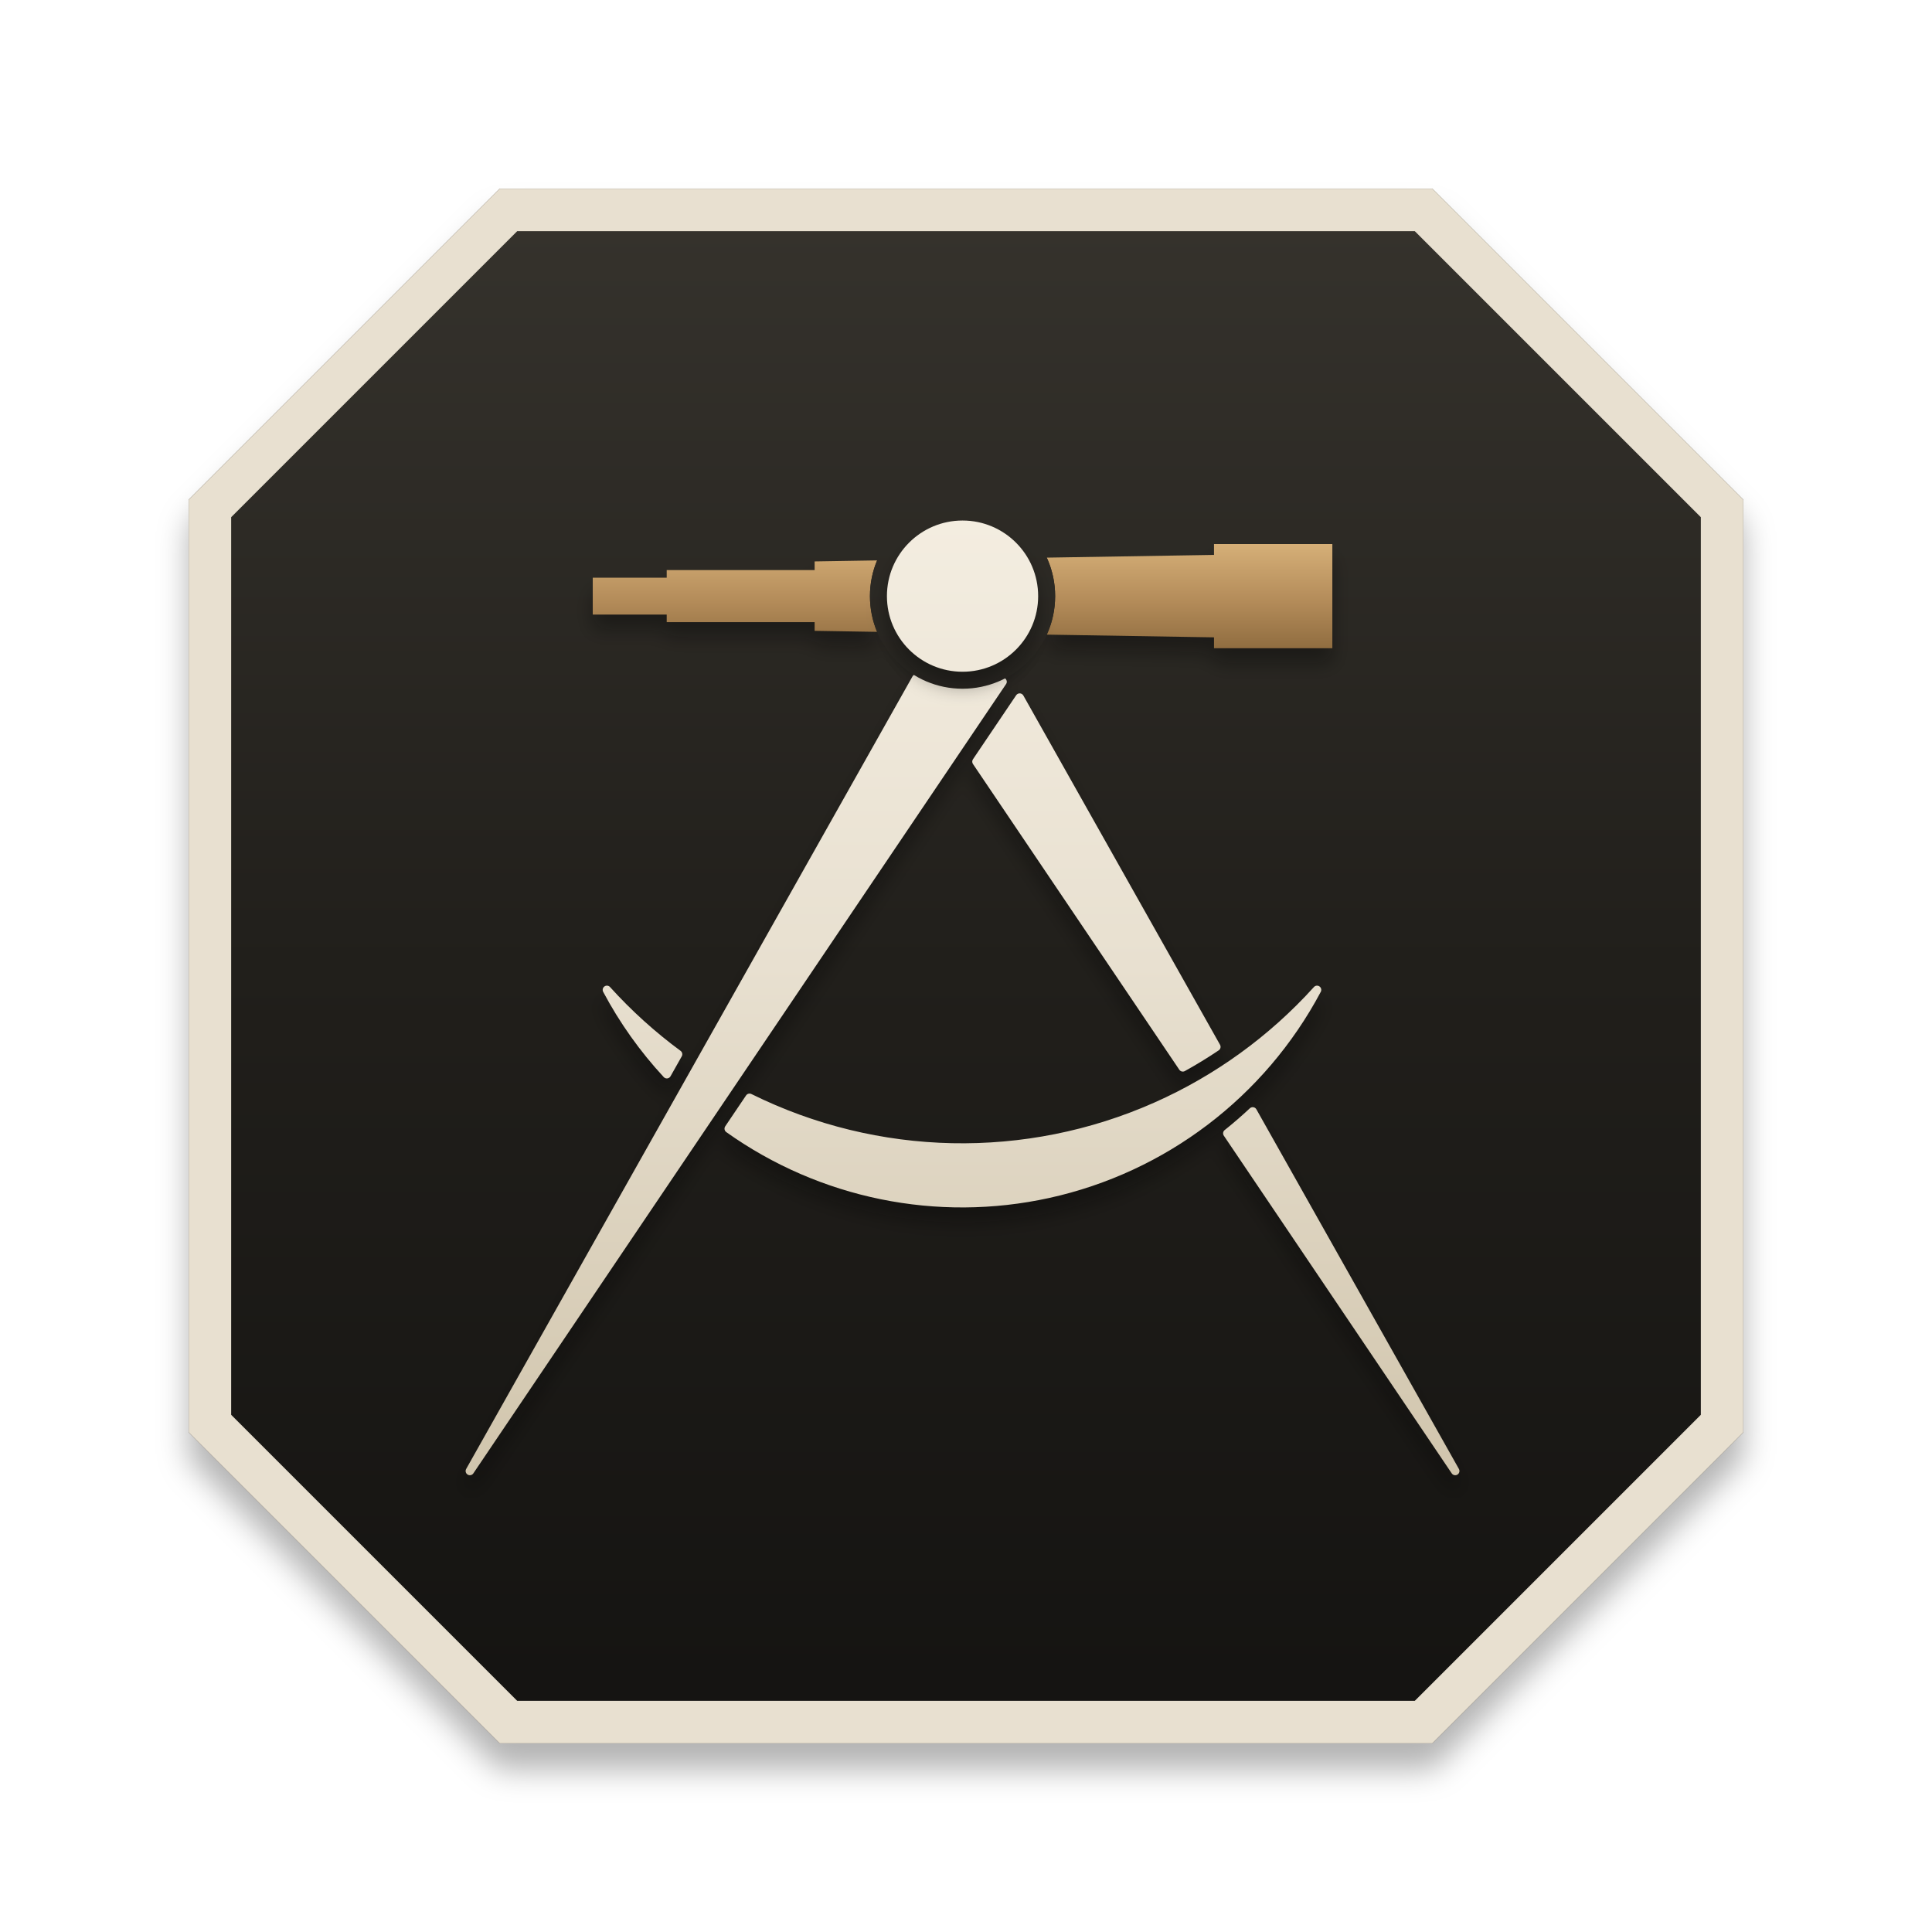
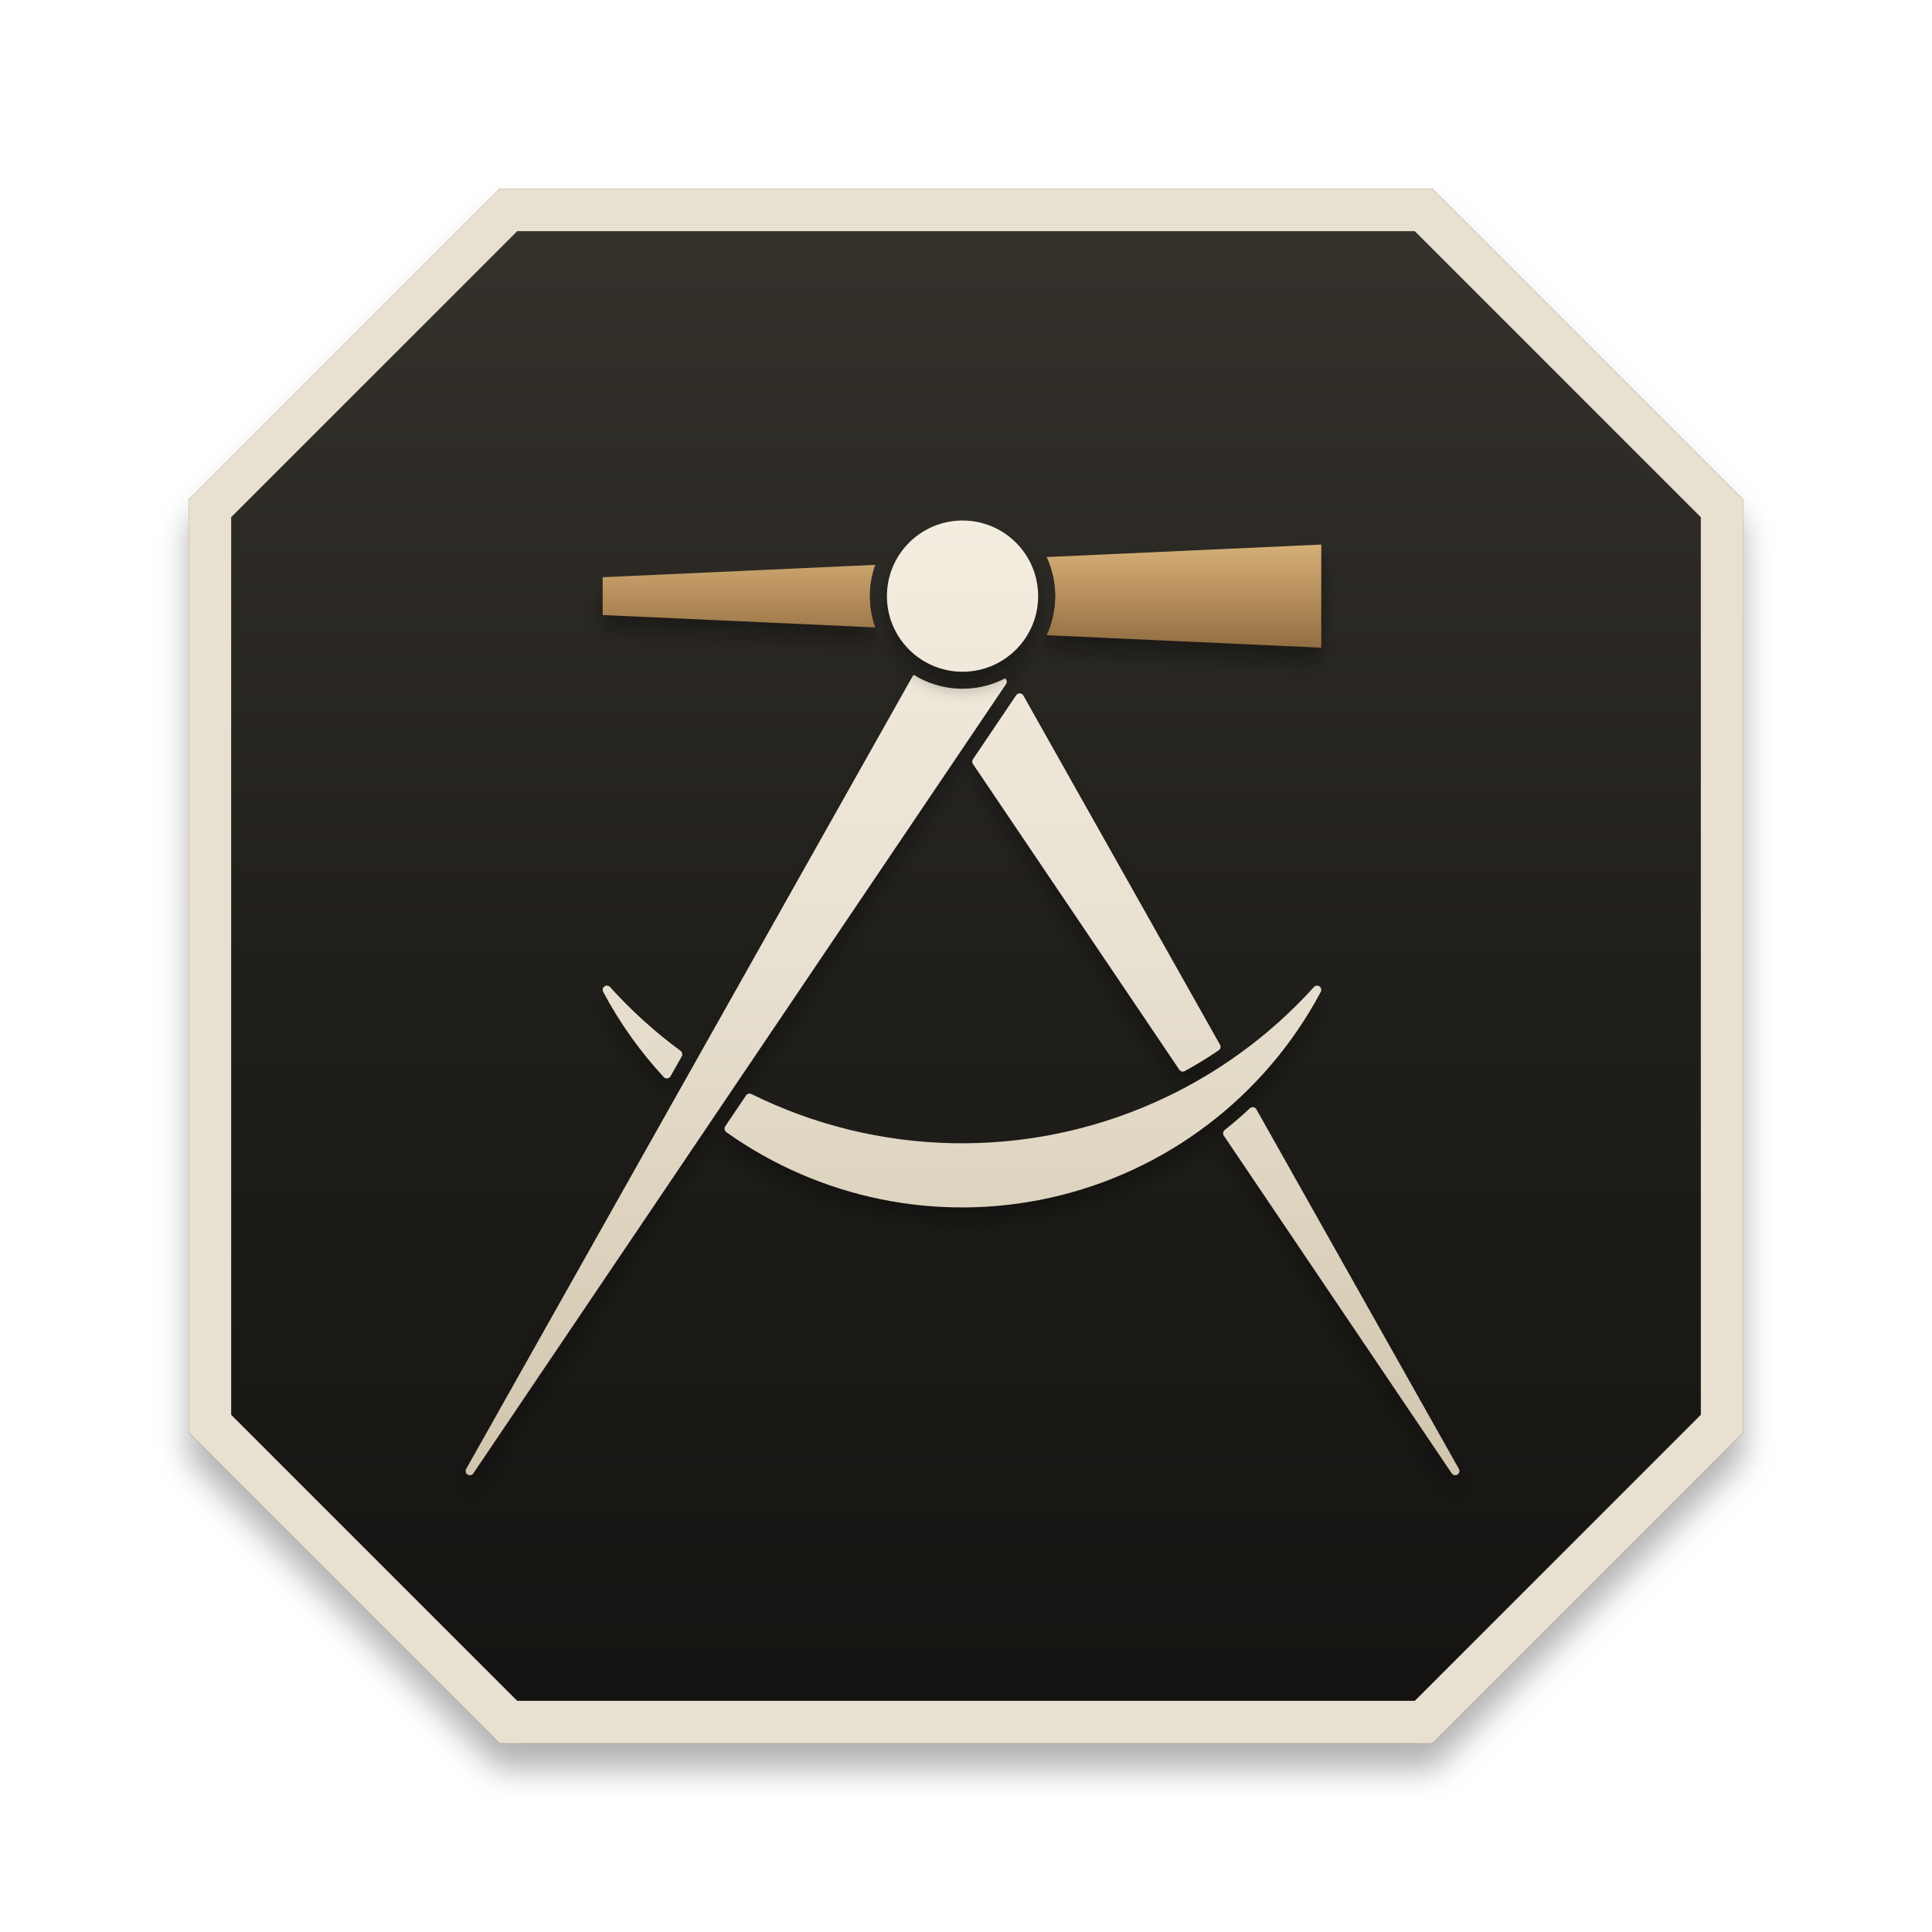
<svg xmlns="http://www.w3.org/2000/svg" width="1024" height="1024" viewBox="0 0 1024 1024">
  <defs>
    <filter id="filter-1" filterUnits="userSpaceOnUse" x="60" y="60" width="904" height="904" data-vc-blend="multiply" color-interpolation-filters="sRGB">
      <feGaussianBlur in="SourceAlpha" stdDeviation="8" />
      <feOffset dx="0" dy="14" result="shadow" />
      <feFlood flood-color="#000000" flood-opacity="0.3" />
      <feComposite in2="shadow" operator="in" result="paint" />
      <feMerge>
        <feMergeNode in="paint" />
        <feMergeNode in="SourceGraphic" />
      </feMerge>
    </filter>
    <linearGradient id="linear-gradient-1" x1="512" y1="100" x2="512" y2="924" gradientUnits="userSpaceOnUse">
      <stop offset="0" stop-color="#36332d" />
      <stop offset="0.5" stop-color="#211f1b" />
      <stop offset="1" stop-color="#141311" />
    </linearGradient>
    <filter id="filter-2" filterUnits="userSpaceOnUse" x="221.794" y="250.887" width="576.744" height="556.014" data-vc-blend="multiply" color-interpolation-filters="sRGB">
      <feGaussianBlur in="SourceAlpha" stdDeviation="5" />
      <feOffset dx="0" dy="8" result="shadow" />
      <feFlood flood-color="#050403" flood-opacity="0.35" />
      <feComposite in2="shadow" operator="in" result="paint" />
      <feMerge>
        <feMergeNode in="paint" />
        <feMergeNode in="SourceGraphic" />
      </feMerge>
    </filter>
    <linearGradient id="linear-gradient-2" x1="512" y1="219.6" x2="512" y2="804.4" gradientUnits="userSpaceOnUse">
      <stop offset="0" stop-color="#f6f0e4" />
      <stop offset="0.5" stop-color="#e8e0d0" />
      <stop offset="1" stop-color="#cfc3aa" />
    </linearGradient>
    <linearGradient id="linear-gradient-3" x1="512" y1="305.6" x2="512" y2="718.4" gradientUnits="userSpaceOnUse">
      <stop offset="0" stop-color="#d8b27a" />
      <stop offset="0.55" stop-color="#b38b59" />
      <stop offset="1" stop-color="#8d6a3e" />
    </linearGradient>
    <linearGradient id="linear-gradient-4" x1="512" y1="285.96" x2="512" y2="345.96" gradientUnits="userSpaceOnUse">
      <stop offset="0" stop-color="#d8b27a" />
      <stop offset="0.55" stop-color="#b38b59" />
      <stop offset="1" stop-color="#8d6a3e" />
    </linearGradient>
  </defs>
  <g id="Alidade_app_icon" data-name="Alidade app icon">
    <g filter="url(#filter-1)">
      <path id="Tile" d="M264.8 100 L759.2 100 L924 264.8 L924 759.2 L759.2 924 L264.8 924 L100 759.2 L100 264.8 Z" fill="url(#linear-gradient-1)" />
    </g>
    <path id="Border" d="M269.465 111.261 L754.535 111.261 L912.739 269.465 L912.739 754.535 L754.535 912.739 L269.465 912.739 L111.261 754.535 L111.261 269.465 Z" fill="none" stroke="#e8e0d0" stroke-width="22.523" />
    <g filter="url(#filter-2)">
      <g id="Alidade">
        <g>
          <g id="Telescope_pivot___exact_Caliper_hinge_ring_and_pin___ring" data-name="Telescope pivot — exact Caliper hinge ring and pin · ring">
            <path id="Telescope_pivot___exact_Caliper_hinge_ring_and_pin___ring-2" data-name="Telescope pivot — exact Caliper hinge ring and pin · ring" d="M470.09 315.963 C470.09 293.83 488.033 275.887 510.166 275.887 C532.3 275.887 550.242 293.83 550.242 315.963 C550.242 338.097 532.3 356.039 510.166 356.039 C488.033 356.039 470.09 338.097 470.09 315.963 Z M510.166 292.583 C497.254 292.583 486.786 303.051 486.786 315.963 C486.786 328.876 497.254 339.344 510.166 339.344 C523.079 339.344 533.547 328.876 533.547 315.963 C533.547 303.051 523.079 292.583 510.166 292.583 Z" fill="url(#linear-gradient-2)" />
          </g>
-           <path id="Telescope" d="M643.45 294.11 L643.45 288.36 L706.17 288.36 L706.17 343.56 L643.45 343.56 L643.45 337.81 L554.82 336.365 C557.665 330.152 559.25 323.241 559.25 315.96 C559.25 308.679 557.665 301.768 554.82 295.555 Z M431.77 297.56 L464.878 297.02 C462.438 302.848 461.09 309.247 461.09 315.96 C461.09 322.673 462.438 329.072 464.878 334.9 L431.77 334.36 L431.77 329.76 L353.37 329.76 L353.37 325.735 L314.17 325.735 L314.17 306.185 L353.37 306.185 L353.37 302.16 L431.77 302.16 Z" fill="url(#linear-gradient-4)" />
+           <path id="Telescope" d="M554.669 295.249 L700.3 288.627 L700.3 343.293 L554.672 336.671 C557.604 330.379 559.242 323.362 559.242 315.963 C559.242 308.561 557.603 301.542 554.669 295.249 Z M319.44 305.945 L463.965 299.374 C462.104 304.555 461.09 310.141 461.09 315.963 C461.09 321.783 462.103 327.366 463.963 332.546 L319.44 325.975 Z" fill="url(#linear-gradient-4)" />
          <g id="A-stand___whole_left_leg_over_bow_and_right_leg" data-name="A-stand — whole left leg over bow and right leg">
            <path id="A-stand___whole_left_leg_over_bow_and_right_leg-2" data-name="A-stand — whole left leg over bow and right leg" d="M483.646 358.499 C484.252 357.423 485.617 357.042 486.693 357.648 C500.166 365.244 516.543 365.792 530.432 359.299 C532.476 358.343 534.495 360.705 533.232 362.576 L250.884 780.916 C250.213 781.91 248.877 782.198 247.856 781.567 C246.835 780.937 246.494 779.613 247.082 778.568 Z" fill="url(#linear-gradient-2)" />
          </g>
          <g id="Right_leg___behind_left_leg_and_extended_circular_bow" data-name="Right leg — behind left leg and extended circular bow">
            <path id="Right_leg___behind_left_leg_and_extended_circular_bow-2" data-name="Right leg — behind left leg and extended circular bow" d="M538.595 368.485 C539.524 367.11 541.583 367.193 542.397 368.639 L646.643 553.75 C647.215 554.766 646.911 556.051 645.943 556.702 C640.126 560.617 634.139 564.282 627.996 567.686 C626.982 568.248 625.707 567.942 625.059 566.981 L515.686 404.93 C515.176 404.174 515.176 403.184 515.686 402.428 Z M662.433 587.426 C663.49 586.437 665.199 586.7 665.909 587.961 L773.25 778.568 C773.839 779.613 773.498 780.937 772.477 781.567 C771.456 782.198 770.12 781.91 769.449 780.916 L648.655 601.942 C648.003 600.976 648.202 599.671 649.114 598.944 C653.692 595.291 658.136 591.45 662.433 587.426 Z" fill="url(#linear-gradient-2)" />
          </g>
          <g id="Bow___62_degree_circle_crescent__behind_left_and_over_right" data-name="Bow — 62 degree circle crescent, behind left and over right">
            <path id="Bow___62_degree_circle_crescent__behind_left_and_over_right-2" data-name="Bow — 62 degree circle crescent, behind left and over right" d="M320.389 522.825 C321.313 522.176 322.575 522.318 323.332 523.155 C334.662 535.688 347.195 547.011 360.723 556.976 C361.632 557.646 361.899 558.889 361.345 559.874 L355.384 570.459 C354.64 571.779 352.823 571.992 351.794 570.881 C339.23 557.305 328.432 542.129 319.699 525.705 C319.169 524.708 319.465 523.473 320.389 522.825 Z M696.402 523.155 C697.159 522.318 698.421 522.176 699.345 522.825 C700.269 523.473 700.565 524.708 700.035 525.705 C670.401 581.439 617.767 621.39 556.117 634.945 C496.696 648.009 434.487 635.315 384.944 600.039 C383.956 599.335 383.709 597.972 384.388 596.967 L395.425 580.613 C396.051 579.685 397.267 579.364 398.271 579.861 C465.247 613.029 543.586 614.682 611.915 584.342 L611.915 584.342 C644.045 570.077 672.826 549.232 696.402 523.155 Z" fill="url(#linear-gradient-2)" />
          </g>
        </g>
      </g>
    </g>
    <g id="Hinge_gap_group">
      <circle id="Hinge_gap" cx="510.166" cy="315.963" r="49.076" fill="url(#linear-gradient-1)" />
    </g>
    <g id="Hinge_group" filter="url(#filter-2)">
      <circle id="Hinge" cx="510.166" cy="315.963" r="40.076" fill="url(#linear-gradient-2)" />
    </g>
  </g>
</svg>
